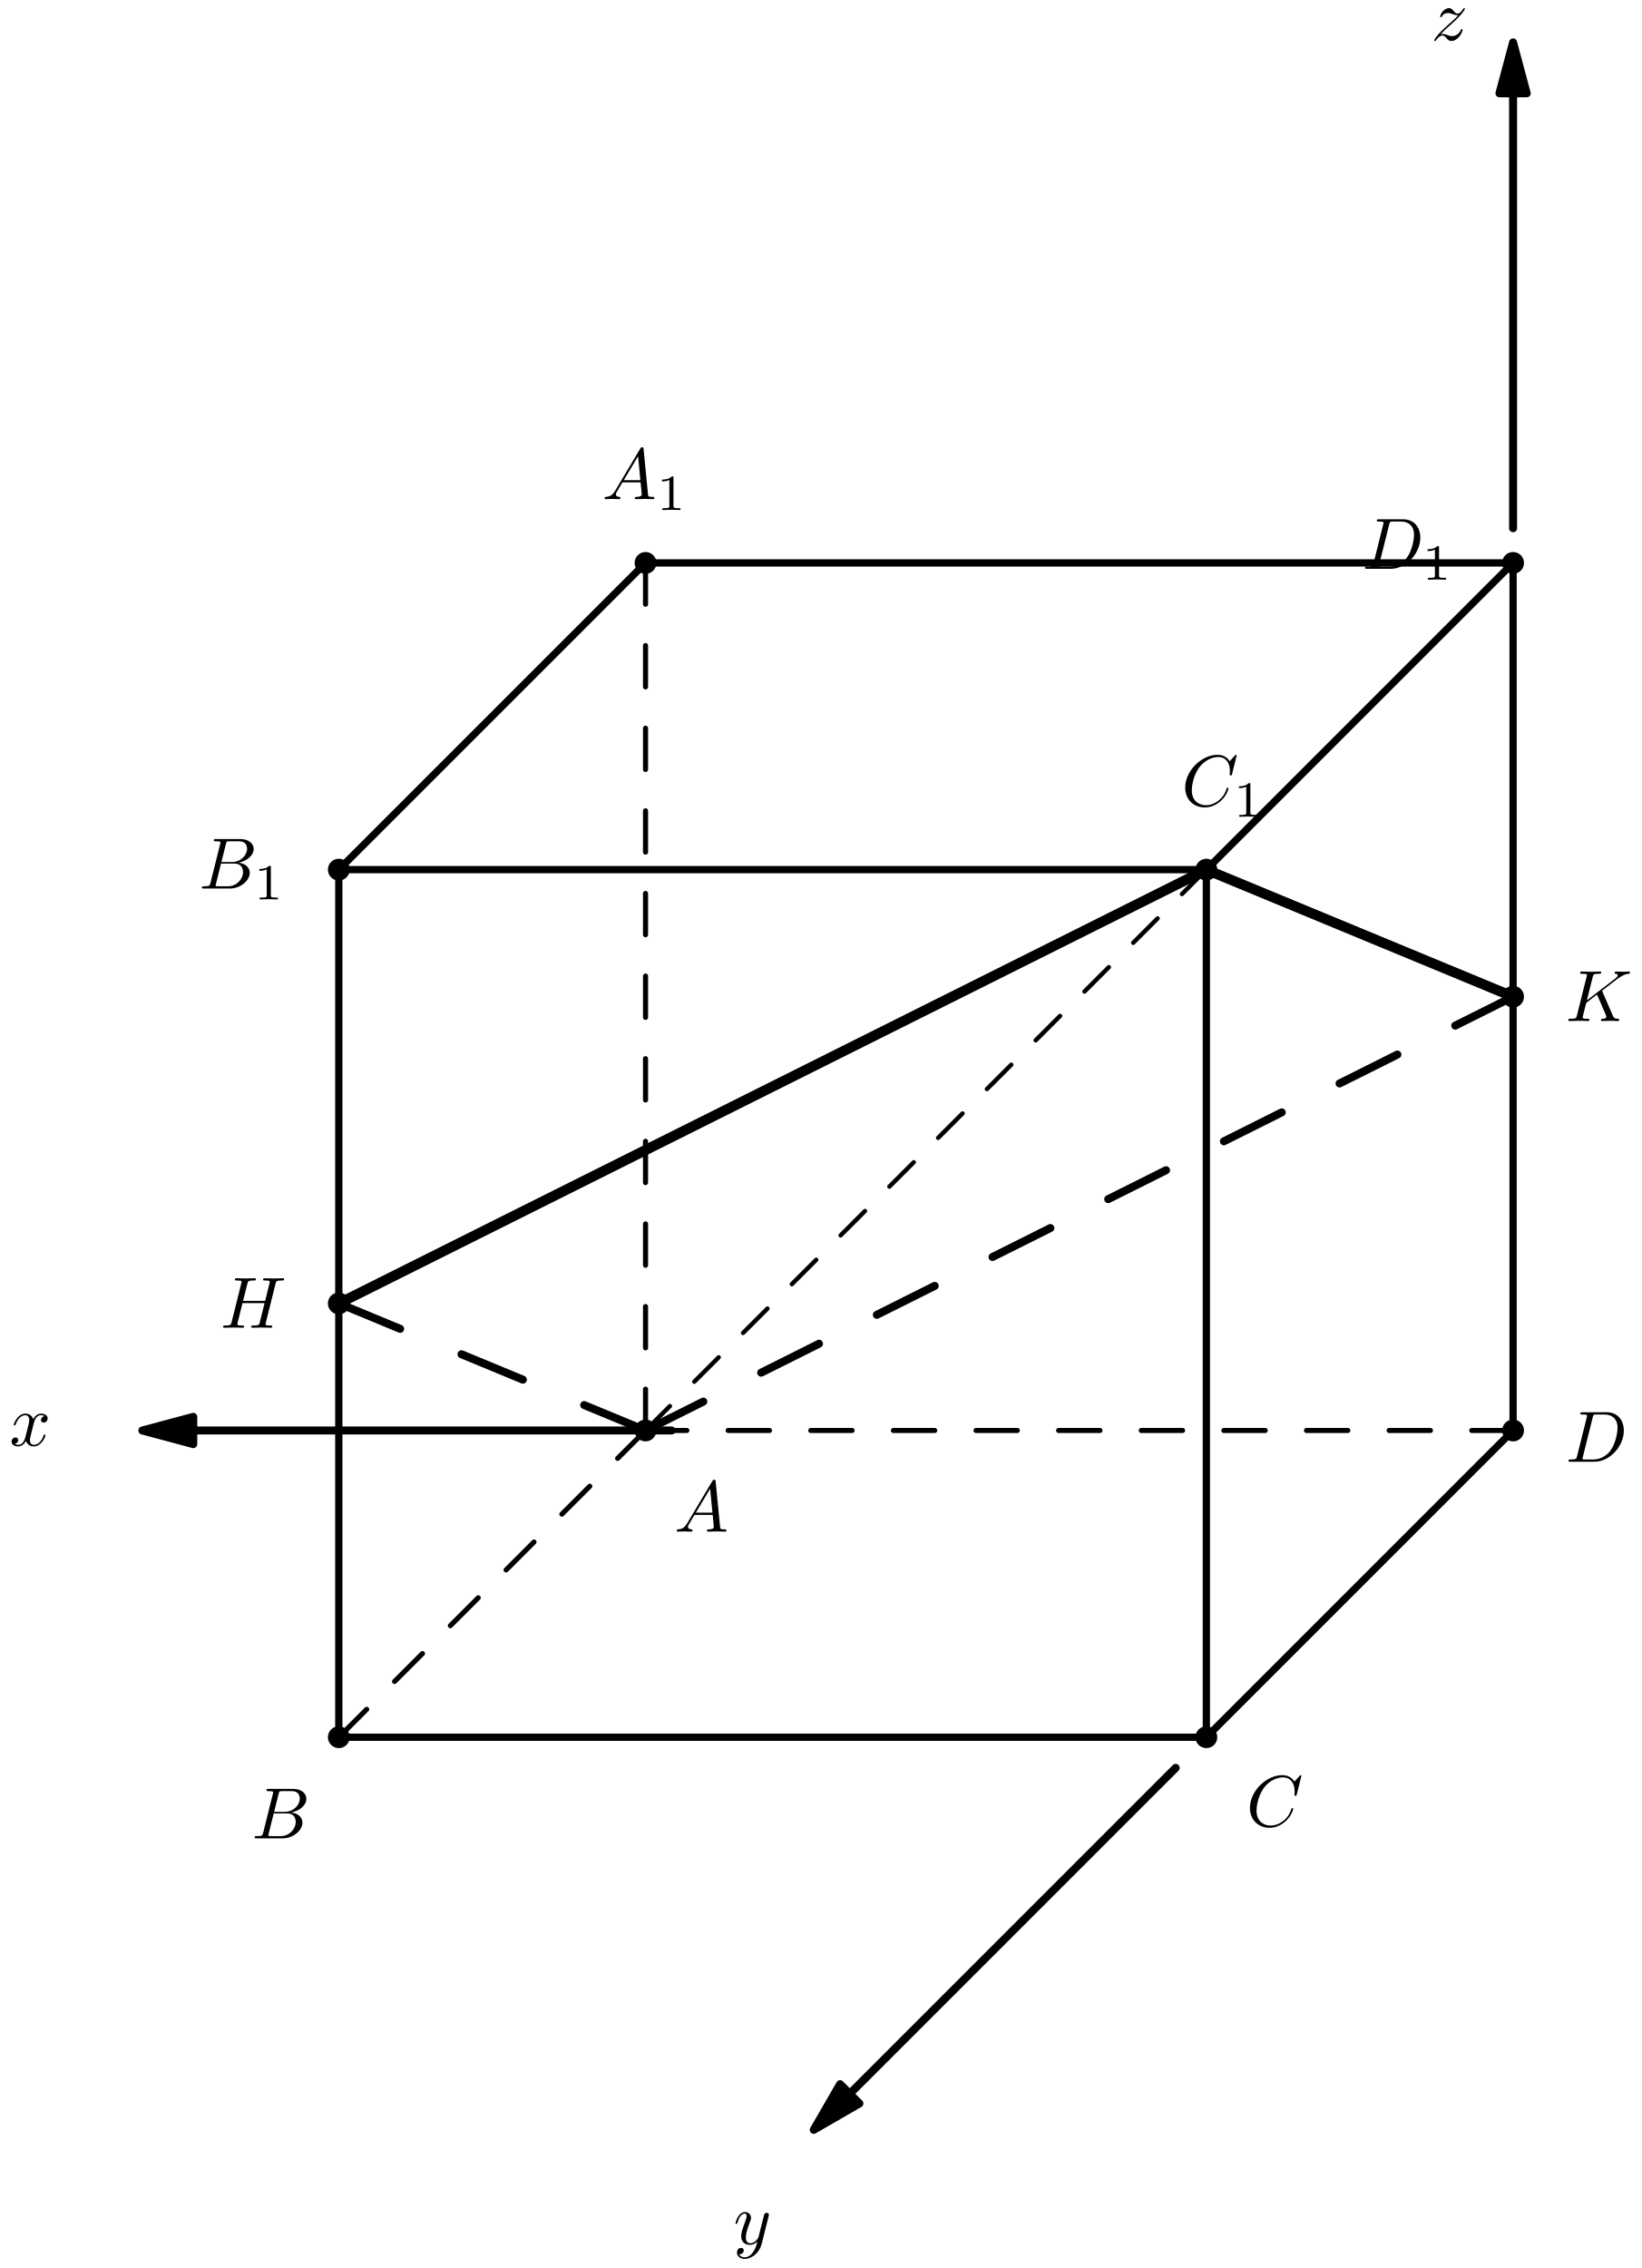
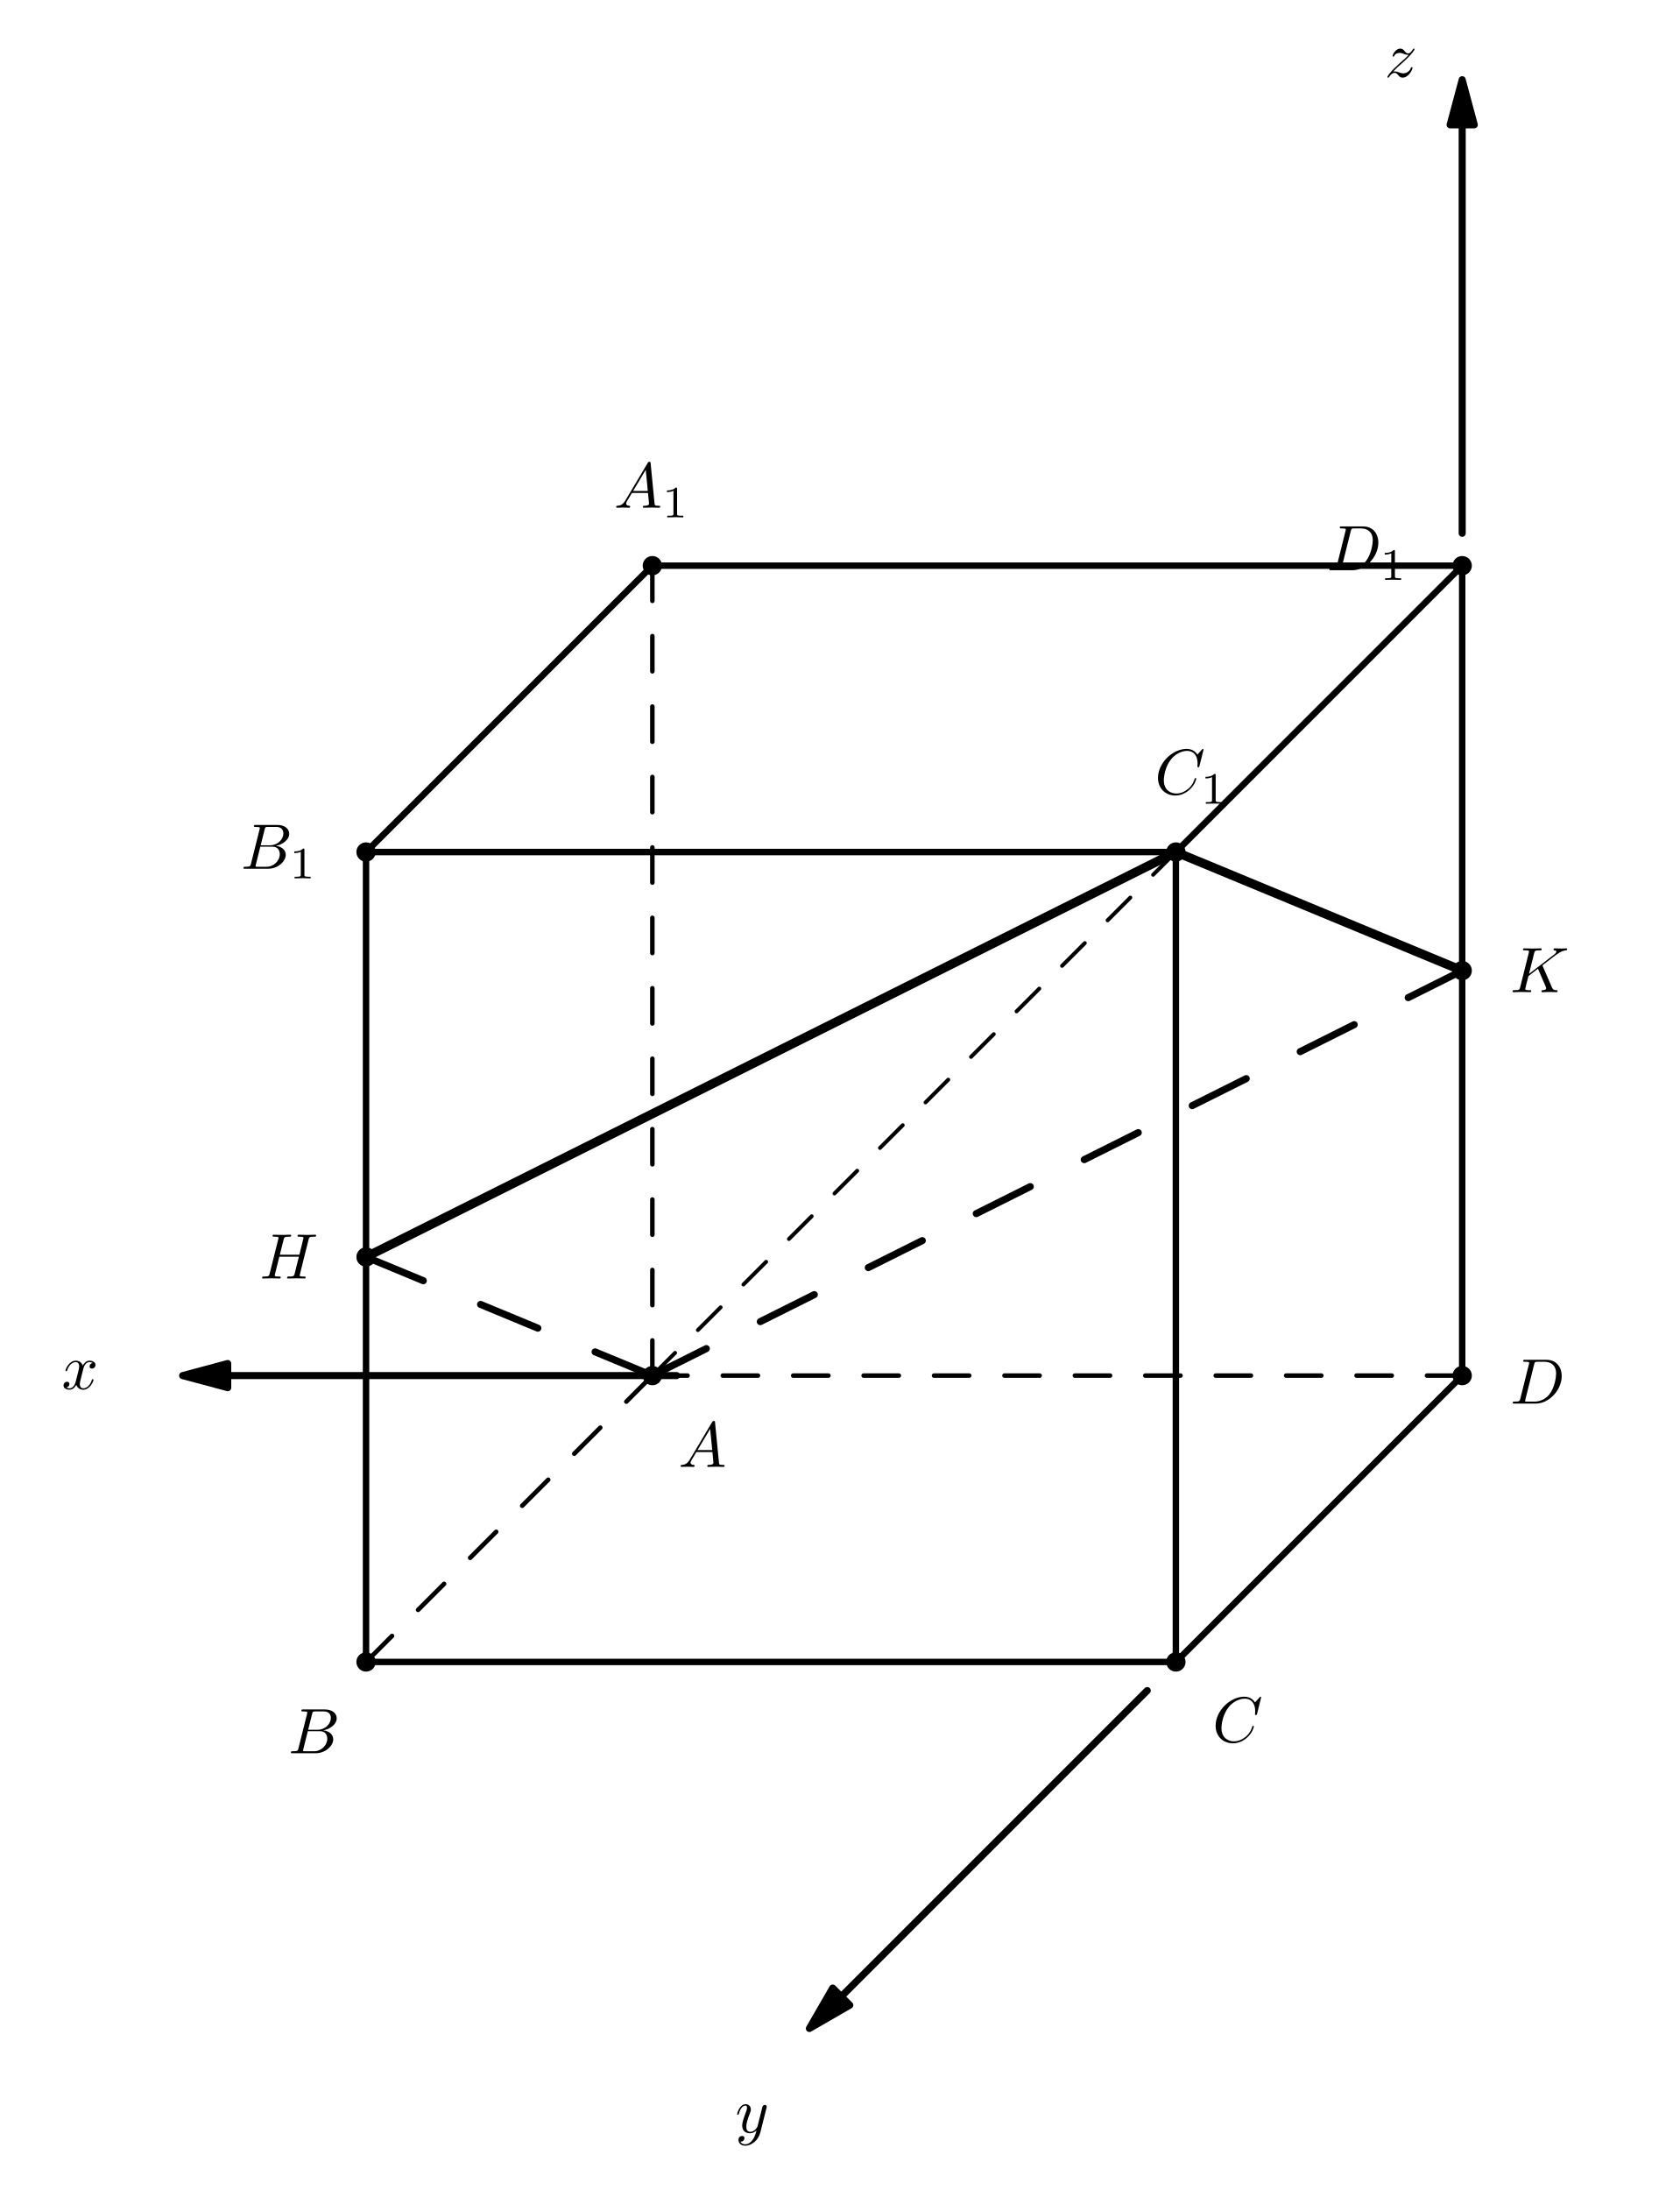
- <svg xmlns="http://www.w3.org/2000/svg" xmlns:xlink="http://www.w3.org/1999/xlink" version="1.1" width="225.711pt" height="311.811pt" viewBox="102.991 292.695 225.711 311.811">
+ <svg xmlns="http://www.w3.org/2000/svg" xmlns:xlink="http://www.w3.org/1999/xlink" version="1.1" width="260.904pt" height="340.157pt" viewBox="113.269 311.996 260.904 340.157">
  <defs>
    <path id="g0-65" d="M1.783-1.146C1.385-.478 .996-.339 .558-.309C.438-.299 .349-.299 .349-.11C.349-.05 .399 0 .478 0C.747 0 1.056-.03 1.335-.03C1.664-.03 2.012 0 2.331 0C2.391 0 2.521 0 2.521-.189C2.521-.299 2.431-.309 2.361-.309C2.132-.329 1.893-.408 1.893-.658C1.893-.777 1.953-.887 2.032-1.026L2.79-2.301H5.29C5.31-2.092 5.45-.737 5.45-.638C5.45-.339 4.932-.309 4.732-.309C4.593-.309 4.493-.309 4.493-.11C4.493 0 4.613 0 4.633 0C5.041 0 5.469-.03 5.878-.03C6.127-.03 6.755 0 7.004 0C7.064 0 7.183 0 7.183-.199C7.183-.309 7.083-.309 6.954-.309C6.336-.309 6.336-.379 6.306-.667L5.699-6.894C5.679-7.093 5.679-7.133 5.509-7.133C5.35-7.133 5.31-7.064 5.25-6.964L1.783-1.146ZM2.979-2.61L4.941-5.898L5.26-2.61H2.979Z" />
    <path id="g0-66" d="M1.594-.777C1.494-.389 1.474-.309 .687-.309C.518-.309 .418-.309 .418-.11C.418 0 .508 0 .687 0H4.244C5.818 0 6.994-1.176 6.994-2.152C6.994-2.869 6.416-3.447 5.45-3.557C6.486-3.746 7.532-4.483 7.532-5.43C7.532-6.167 6.874-6.804 5.679-6.804H2.331C2.142-6.804 2.042-6.804 2.042-6.605C2.042-6.496 2.132-6.496 2.321-6.496C2.341-6.496 2.531-6.496 2.7-6.476C2.879-6.456 2.969-6.446 2.969-6.316C2.969-6.276 2.959-6.247 2.929-6.127L1.594-.777ZM3.098-3.646L3.716-6.117C3.806-6.466 3.826-6.496 4.254-6.496H5.539C6.416-6.496 6.625-5.908 6.625-5.469C6.625-4.593 5.768-3.646 4.553-3.646H3.098ZM2.65-.309C2.511-.309 2.491-.309 2.431-.319C2.331-.329 2.301-.339 2.301-.418C2.301-.448 2.301-.468 2.351-.648L3.039-3.427H4.922C5.878-3.427 6.067-2.69 6.067-2.262C6.067-1.275 5.181-.309 4.005-.309H2.65Z" />
    <path id="g0-67" d="M7.572-6.924C7.572-6.954 7.552-7.024 7.462-7.024C7.432-7.024 7.422-7.014 7.313-6.904L6.615-6.137C6.526-6.276 6.067-7.024 4.961-7.024C2.74-7.024 .498-4.822 .498-2.511C.498-.867 1.674 .219 3.198 .219C4.065 .219 4.822-.179 5.35-.638C6.276-1.455 6.446-2.361 6.446-2.391C6.446-2.491 6.346-2.491 6.326-2.491C6.267-2.491 6.217-2.471 6.197-2.391C6.107-2.102 5.878-1.395 5.191-.817C4.503-.259 3.875-.09 3.357-.09C2.461-.09 1.405-.608 1.405-2.162C1.405-2.73 1.614-4.344 2.61-5.509C3.218-6.217 4.154-6.715 5.041-6.715C6.057-6.715 6.645-5.948 6.645-4.792C6.645-4.394 6.615-4.384 6.615-4.284S6.725-4.184 6.765-4.184C6.894-4.184 6.894-4.204 6.944-4.384L7.572-6.924Z" />
    <path id="g0-68" d="M1.584-.777C1.484-.389 1.465-.309 .677-.309C.508-.309 .399-.309 .399-.12C.399 0 .488 0 .677 0H3.975C6.047 0 8.01-2.102 8.01-4.284C8.01-5.689 7.163-6.804 5.669-6.804H2.321C2.132-6.804 2.022-6.804 2.022-6.615C2.022-6.496 2.112-6.496 2.311-6.496C2.441-6.496 2.62-6.486 2.74-6.476C2.899-6.456 2.959-6.426 2.959-6.316C2.959-6.276 2.949-6.247 2.919-6.127L1.584-.777ZM3.736-6.117C3.826-6.466 3.846-6.496 4.274-6.496H5.34C6.316-6.496 7.143-5.968 7.143-4.653C7.143-4.164 6.944-2.531 6.097-1.435C5.808-1.066 5.021-.309 3.796-.309H2.67C2.531-.309 2.511-.309 2.451-.319C2.351-.329 2.321-.339 2.321-.418C2.321-.448 2.321-.468 2.371-.648L3.736-6.117Z" />
    <path id="g0-72" d="M7.601-6.037C7.691-6.396 7.711-6.496 8.438-6.496C8.697-6.496 8.777-6.496 8.777-6.695C8.777-6.804 8.667-6.804 8.638-6.804C8.359-6.804 7.641-6.775 7.362-6.775C7.073-6.775 6.366-6.804 6.077-6.804C5.998-6.804 5.888-6.804 5.888-6.605C5.888-6.496 5.978-6.496 6.167-6.496C6.187-6.496 6.376-6.496 6.545-6.476C6.725-6.456 6.814-6.446 6.814-6.316C6.814-6.276 6.804-6.257 6.775-6.127L6.177-3.696H3.138L3.726-6.037C3.816-6.396 3.846-6.496 4.563-6.496C4.822-6.496 4.902-6.496 4.902-6.695C4.902-6.804 4.792-6.804 4.762-6.804C4.483-6.804 3.766-6.775 3.487-6.775C3.198-6.775 2.491-6.804 2.202-6.804C2.122-6.804 2.012-6.804 2.012-6.605C2.012-6.496 2.102-6.496 2.291-6.496C2.311-6.496 2.501-6.496 2.67-6.476C2.849-6.456 2.939-6.446 2.939-6.316C2.939-6.276 2.929-6.247 2.899-6.127L1.564-.777C1.465-.389 1.445-.309 .658-.309C.478-.309 .389-.309 .389-.11C.389 0 .508 0 .528 0C.807 0 1.514-.03 1.793-.03C2.002-.03 2.222-.02 2.431-.02C2.65-.02 2.869 0 3.078 0C3.158 0 3.278 0 3.278-.199C3.278-.309 3.188-.309 2.999-.309C2.63-.309 2.351-.309 2.351-.488C2.351-.548 2.371-.598 2.381-.658L3.059-3.387H6.097C5.679-1.733 5.45-.787 5.41-.638C5.31-.319 5.121-.309 4.503-.309C4.354-.309 4.264-.309 4.264-.11C4.264 0 4.384 0 4.403 0C4.682 0 5.39-.03 5.669-.03C5.878-.03 6.097-.02 6.306-.02C6.526-.02 6.745 0 6.954 0C7.034 0 7.153 0 7.153-.199C7.153-.309 7.064-.309 6.874-.309C6.506-.309 6.227-.309 6.227-.488C6.227-.548 6.247-.598 6.257-.658L7.601-6.037Z" />
    <path id="g0-75" d="M5.071-4.025C5.061-4.055 5.021-4.134 5.021-4.164C5.021-4.174 5.2-4.314 5.31-4.394L7.054-5.738C7.99-6.426 8.379-6.466 8.677-6.496C8.757-6.506 8.857-6.516 8.857-6.695C8.857-6.735 8.827-6.804 8.747-6.804C8.528-6.804 8.279-6.775 8.04-6.775C7.681-6.775 7.293-6.804 6.934-6.804C6.864-6.804 6.745-6.804 6.745-6.605C6.745-6.535 6.795-6.506 6.864-6.496C7.083-6.476 7.173-6.426 7.173-6.286C7.173-6.107 6.874-5.878 6.814-5.828L2.929-2.839L3.726-6.037C3.816-6.396 3.836-6.496 4.563-6.496C4.812-6.496 4.902-6.496 4.902-6.695C4.902-6.785 4.822-6.804 4.762-6.804C4.483-6.804 3.766-6.775 3.487-6.775C3.198-6.775 2.491-6.804 2.202-6.804C2.132-6.804 2.002-6.804 2.002-6.615C2.002-6.496 2.092-6.496 2.291-6.496C2.421-6.496 2.6-6.486 2.72-6.476C2.879-6.456 2.939-6.426 2.939-6.316C2.939-6.276 2.929-6.247 2.899-6.127L1.564-.777C1.465-.389 1.445-.309 .658-.309C.488-.309 .379-.309 .379-.12C.379 0 .498 0 .528 0C.807 0 1.514-.03 1.793-.03C2.002-.03 2.222-.02 2.431-.02C2.65-.02 2.869 0 3.078 0C3.148 0 3.278 0 3.278-.199C3.278-.309 3.188-.309 2.999-.309C2.63-.309 2.351-.309 2.351-.488C2.351-.558 2.411-.777 2.441-.927C2.58-1.445 2.71-1.973 2.839-2.491L4.324-3.646L5.479-.966C5.599-.697 5.599-.677 5.599-.618C5.599-.319 5.171-.309 5.081-.309C4.971-.309 4.862-.309 4.862-.11C4.862 0 4.981 0 5.001 0C5.4 0 5.818-.03 6.217-.03C6.436-.03 6.974 0 7.193 0C7.243 0 7.372 0 7.372-.199C7.372-.309 7.263-.309 7.173-.309C6.765-.319 6.635-.408 6.486-.757L5.071-4.025Z" />
    <path id="g0-120" d="M3.328-3.009C3.387-3.268 3.616-4.184 4.314-4.184C4.364-4.184 4.603-4.184 4.812-4.055C4.533-4.005 4.334-3.756 4.334-3.517C4.334-3.357 4.443-3.168 4.712-3.168C4.932-3.168 5.25-3.347 5.25-3.746C5.25-4.264 4.663-4.403 4.324-4.403C3.746-4.403 3.397-3.875 3.278-3.646C3.029-4.304 2.491-4.403 2.202-4.403C1.166-4.403 .598-3.118 .598-2.869C.598-2.77 .697-2.77 .717-2.77C.797-2.77 .827-2.79 .847-2.879C1.186-3.935 1.843-4.184 2.182-4.184C2.371-4.184 2.72-4.095 2.72-3.517C2.72-3.208 2.55-2.54 2.182-1.146C2.022-.528 1.674-.11 1.235-.11C1.176-.11 .946-.11 .737-.239C.986-.289 1.205-.498 1.205-.777C1.205-1.046 .986-1.126 .837-1.126C.538-1.126 .289-.867 .289-.548C.289-.09 .787 .11 1.225 .11C1.883 .11 2.242-.588 2.271-.648C2.391-.279 2.75 .11 3.347 .11C4.374 .11 4.941-1.176 4.941-1.425C4.941-1.524 4.852-1.524 4.822-1.524C4.732-1.524 4.712-1.484 4.692-1.415C4.364-.349 3.686-.11 3.367-.11C2.979-.11 2.819-.428 2.819-.767C2.819-.986 2.879-1.205 2.989-1.644L3.328-3.009Z" />
    <path id="g0-121" d="M4.842-3.796C4.882-3.935 4.882-3.955 4.882-4.025C4.882-4.204 4.742-4.294 4.593-4.294C4.493-4.294 4.334-4.234 4.244-4.085C4.224-4.035 4.144-3.726 4.105-3.547C4.035-3.288 3.965-3.019 3.905-2.75L3.457-.956C3.417-.807 2.989-.11 2.331-.11C1.823-.11 1.714-.548 1.714-.917C1.714-1.375 1.883-1.993 2.222-2.869C2.381-3.278 2.421-3.387 2.421-3.587C2.421-4.035 2.102-4.403 1.604-4.403C.658-4.403 .289-2.959 .289-2.869C.289-2.77 .389-2.77 .408-2.77C.508-2.77 .518-2.79 .568-2.949C.837-3.885 1.235-4.184 1.574-4.184C1.654-4.184 1.823-4.184 1.823-3.866C1.823-3.616 1.724-3.357 1.654-3.168C1.255-2.112 1.076-1.544 1.076-1.076C1.076-.189 1.704 .11 2.291 .11C2.68 .11 3.019-.06 3.298-.339C3.168 .179 3.049 .667 2.65 1.196C2.391 1.534 2.012 1.823 1.554 1.823C1.415 1.823 .966 1.793 .797 1.405C.956 1.405 1.086 1.405 1.225 1.285C1.325 1.196 1.425 1.066 1.425 .877C1.425 .568 1.156 .528 1.056 .528C.827 .528 .498 .687 .498 1.176C.498 1.674 .936 2.042 1.554 2.042C2.58 2.042 3.606 1.136 3.885 .01L4.842-3.796Z" />
    <path id="g0-122" d="M1.325-.827C1.863-1.405 2.152-1.654 2.511-1.963C2.511-1.973 3.128-2.501 3.487-2.859C4.433-3.786 4.653-4.264 4.653-4.304C4.653-4.403 4.563-4.403 4.543-4.403C4.473-4.403 4.443-4.384 4.394-4.294C4.095-3.816 3.885-3.656 3.646-3.656S3.288-3.806 3.138-3.975C2.949-4.204 2.78-4.403 2.451-4.403C1.704-4.403 1.245-3.477 1.245-3.268C1.245-3.218 1.275-3.158 1.365-3.158S1.474-3.208 1.494-3.268C1.684-3.726 2.262-3.736 2.341-3.736C2.55-3.736 2.74-3.666 2.969-3.587C3.367-3.437 3.477-3.437 3.736-3.437C3.377-3.009 2.54-2.291 2.351-2.132L1.455-1.295C.777-.628 .428-.06 .428 .01C.428 .11 .528 .11 .548 .11C.628 .11 .648 .09 .707-.02C.936-.369 1.235-.638 1.554-.638C1.783-.638 1.883-.548 2.132-.259C2.301-.05 2.481 .11 2.77 .11C3.756 .11 4.334-1.156 4.334-1.425C4.334-1.474 4.294-1.524 4.214-1.524C4.125-1.524 4.105-1.465 4.075-1.395C3.846-.747 3.208-.558 2.879-.558C2.68-.558 2.501-.618 2.291-.687C1.953-.817 1.803-.857 1.594-.857C1.574-.857 1.415-.857 1.325-.827Z" />
    <path id="g1-49" d="M2.336-4.435C2.336-4.624 2.322-4.631 2.127-4.631C1.681-4.191 1.046-4.184 .76-4.184V-3.933C.928-3.933 1.388-3.933 1.771-4.129V-.572C1.771-.342 1.771-.251 1.074-.251H.809V0C.934-.007 1.792-.028 2.05-.028C2.267-.028 3.145-.007 3.299 0V-.251H3.034C2.336-.251 2.336-.342 2.336-.572V-4.435Z" />
  </defs>
  <g id="page1">
-     <g transform="translate(102.991 292.695)scale(.996264)">
-       <path d="M89.084 197.404L46.756 239.732" fill="none" stroke="#000000" stroke-dasharray="5.442,5.442" stroke-linecap="round" stroke-linejoin="round" stroke-miterlimit="10.037" stroke-width="0.703" />
+     <g transform="translate(113.269 311.996)scale(.996264)">
+       <path d="M101.716 214.463L57.073 259.106" fill="none" stroke="#000000" stroke-dasharray="5.74,5.74" stroke-linecap="round" stroke-linejoin="round" stroke-miterlimit="10.037" stroke-width="0.703" />
    </g>
-     <g transform="translate(102.991 292.695)scale(.996264)">
-       <path d="M89.084 197.404H208.807" fill="none" stroke="#000000" stroke-dasharray="5.701,5.701" stroke-linecap="round" stroke-linejoin="round" stroke-miterlimit="10.037" stroke-width="0.703" />
+     <g transform="translate(113.269 311.996)scale(.996264)">
+       <path d="M101.716 214.463H227.987" fill="none" stroke="#000000" stroke-dasharray="5.49,5.49" stroke-linecap="round" stroke-linejoin="round" stroke-miterlimit="10.037" stroke-width="0.703" />
    </g>
-     <g transform="translate(102.991 292.695)scale(.996264)">
-       <path d="M89.084 197.404V77.682" fill="none" stroke="#000000" stroke-dasharray="5.701,5.701" stroke-linecap="round" stroke-linejoin="round" stroke-miterlimit="10.037" stroke-width="0.703" />
+     <g transform="translate(113.269 311.996)scale(.996264)">
+       <path d="M101.716 214.463V88.192" fill="none" stroke="#000000" stroke-dasharray="5.49,5.49" stroke-linecap="round" stroke-linejoin="round" stroke-miterlimit="10.037" stroke-width="0.703" />
    </g>
-     <g transform="translate(102.991 292.695)scale(.996264)">
-       <path d="M89.084 77.682L46.756 120.01" fill="none" stroke="#000000" stroke-linecap="round" stroke-linejoin="round" stroke-miterlimit="10.037" stroke-width="1.004" />
+     <g transform="translate(113.269 311.996)scale(.996264)">
+       <path d="M101.716 88.192L57.073 132.835" fill="none" stroke="#000000" stroke-linecap="round" stroke-linejoin="round" stroke-miterlimit="10.037" stroke-width="1.004" />
    </g>
-     <g transform="translate(102.991 292.695)scale(.996264)">
-       <path d="M46.756 120.01H166.478" fill="none" stroke="#000000" stroke-linecap="round" stroke-linejoin="round" stroke-miterlimit="10.037" stroke-width="1.004" />
+     <g transform="translate(113.269 311.996)scale(.996264)">
+       <path d="M57.073 132.835H183.344" fill="none" stroke="#000000" stroke-linecap="round" stroke-linejoin="round" stroke-miterlimit="10.037" stroke-width="1.004" />
    </g>
-     <g transform="translate(102.991 292.695)scale(.996264)">
-       <path d="M166.478 120.01L208.807 77.682" fill="none" stroke="#000000" stroke-linecap="round" stroke-linejoin="round" stroke-miterlimit="10.037" stroke-width="1.004" />
+     <g transform="translate(113.269 311.996)scale(.996264)">
+       <path d="M183.344 132.835L227.987 88.192" fill="none" stroke="#000000" stroke-linecap="round" stroke-linejoin="round" stroke-miterlimit="10.037" stroke-width="1.004" />
    </g>
-     <g transform="translate(102.991 292.695)scale(.996264)">
-       <path d="M208.807 77.682H89.084" fill="none" stroke="#000000" stroke-linecap="round" stroke-linejoin="round" stroke-miterlimit="10.037" stroke-width="1.004" />
+     <g transform="translate(113.269 311.996)scale(.996264)">
+       <path d="M227.987 88.192H101.716" fill="none" stroke="#000000" stroke-linecap="round" stroke-linejoin="round" stroke-miterlimit="10.037" stroke-width="1.004" />
    </g>
-     <g transform="translate(102.991 292.695)scale(.996264)">
-       <path d="M46.756 239.732V120.01" fill="none" stroke="#000000" stroke-linecap="round" stroke-linejoin="round" stroke-miterlimit="10.037" stroke-width="1.004" />
+     <g transform="translate(113.269 311.996)scale(.996264)">
+       <path d="M57.073 259.106V132.835" fill="none" stroke="#000000" stroke-linecap="round" stroke-linejoin="round" stroke-miterlimit="10.037" stroke-width="1.004" />
    </g>
-     <g transform="translate(102.991 292.695)scale(.996264)">
-       <path d="M166.478 239.732V120.01" fill="none" stroke="#000000" stroke-linecap="round" stroke-linejoin="round" stroke-miterlimit="10.037" stroke-width="1.004" />
+     <g transform="translate(113.269 311.996)scale(.996264)">
+       <path d="M183.344 259.106V132.835" fill="none" stroke="#000000" stroke-linecap="round" stroke-linejoin="round" stroke-miterlimit="10.037" stroke-width="1.004" />
    </g>
-     <g transform="translate(102.991 292.695)scale(.996264)">
-       <path d="M208.807 197.404V77.682" fill="none" stroke="#000000" stroke-linecap="round" stroke-linejoin="round" stroke-miterlimit="10.037" stroke-width="1.004" />
+     <g transform="translate(113.269 311.996)scale(.996264)">
+       <path d="M227.987 214.463V88.192" fill="none" stroke="#000000" stroke-linecap="round" stroke-linejoin="round" stroke-miterlimit="10.037" stroke-width="1.004" />
    </g>
-     <g transform="translate(102.991 292.695)scale(.996264)">
-       <path d="M46.756 239.732H166.478" fill="none" stroke="#000000" stroke-linecap="round" stroke-linejoin="round" stroke-miterlimit="10.037" stroke-width="1.004" />
+     <g transform="translate(113.269 311.996)scale(.996264)">
+       <path d="M57.073 259.106H183.344" fill="none" stroke="#000000" stroke-linecap="round" stroke-linejoin="round" stroke-miterlimit="10.037" stroke-width="1.004" />
    </g>
-     <g transform="translate(102.991 292.695)scale(.996264)">
-       <path d="M166.478 239.732L208.807 197.404" fill="none" stroke="#000000" stroke-linecap="round" stroke-linejoin="round" stroke-miterlimit="10.037" stroke-width="1.004" />
+     <g transform="translate(113.269 311.996)scale(.996264)">
+       <path d="M183.344 259.106L227.987 214.463" fill="none" stroke="#000000" stroke-linecap="round" stroke-linejoin="round" stroke-miterlimit="10.037" stroke-width="1.004" />
    </g>
-     <g transform="translate(102.991 292.695)scale(.996264)">
-       <path d="M89.084 197.404L46.756 179.871" fill="none" stroke="#000000" stroke-dasharray="9.163,9.163" stroke-linecap="round" stroke-linejoin="round" stroke-miterlimit="10.037" stroke-width="1.104" />
+     <g transform="translate(113.269 311.996)scale(.996264)">
+       <path d="M101.716 214.463L57.073 195.971" fill="none" stroke="#000000" stroke-dasharray="9.664,9.664" stroke-linecap="round" stroke-linejoin="round" stroke-miterlimit="10.037" stroke-width="1.104" />
    </g>
-     <g transform="translate(102.991 292.695)scale(.996264)">
-       <path d="M208.807 137.543L89.084 197.404" fill="none" stroke="#000000" stroke-dasharray="8.924,8.924" stroke-linecap="round" stroke-linejoin="round" stroke-miterlimit="10.037" stroke-width="1.104" />
+     <g transform="translate(113.269 311.996)scale(.996264)">
+       <path d="M227.987 151.327L101.716 214.463" fill="none" stroke="#000000" stroke-dasharray="9.412,9.412" stroke-linecap="round" stroke-linejoin="round" stroke-miterlimit="10.037" stroke-width="1.104" />
    </g>
-     <g transform="translate(102.991 292.695)scale(.996264)">
-       <path d="M46.756 179.871L166.478 120.01" fill="none" stroke="#000000" stroke-linecap="round" stroke-linejoin="round" stroke-miterlimit="10.037" stroke-width="1.405" />
+     <g transform="translate(113.269 311.996)scale(.996264)">
+       <path d="M57.073 195.971L183.344 132.835" fill="none" stroke="#000000" stroke-linecap="round" stroke-linejoin="round" stroke-miterlimit="10.037" stroke-width="1.405" />
    </g>
-     <g transform="translate(102.991 292.695)scale(.996264)">
-       <path d="M166.478 120.01L208.807 137.543" fill="none" stroke="#000000" stroke-linecap="round" stroke-linejoin="round" stroke-miterlimit="10.037" stroke-width="1.405" />
+     <g transform="translate(113.269 311.996)scale(.996264)">
+       <path d="M183.344 132.835L227.987 151.327" fill="none" stroke="#000000" stroke-linecap="round" stroke-linejoin="round" stroke-miterlimit="10.037" stroke-width="1.405" />
    </g>
-     <g transform="translate(102.991 292.695)scale(.996264)">
-       <path d="M89.084 197.404L166.478 120.01" fill="none" stroke="#000000" stroke-dasharray="4.759,4.759" stroke-linecap="round" stroke-linejoin="round" stroke-miterlimit="10.037" stroke-width="0.602" />
+     <g transform="translate(113.269 311.996)scale(.996264)">
+       <path d="M101.716 214.463L183.344 132.835" fill="none" stroke="#000000" stroke-dasharray="5.019,5.019" stroke-linecap="round" stroke-linejoin="round" stroke-miterlimit="10.037" stroke-width="0.602" />
    </g>
-     <g transform="translate(102.991 292.695)scale(.996264)">
-       <path d="M26.671 197.404H92.676" fill="none" stroke="#000000" stroke-linecap="round" stroke-linejoin="round" stroke-miterlimit="10.037" stroke-width="1.104" />
+     <g transform="translate(113.269 311.996)scale(.996264)">
+       <path d="M35.505 214.463H105.504" fill="none" stroke="#000000" stroke-linecap="round" stroke-linejoin="round" stroke-miterlimit="10.037" stroke-width="1.104" />
    </g>
-     <g transform="translate(102.991 292.695)scale(.996264)">
-       <path d="M19.645 197.404L26.671 199.287V195.522L19.645 197.404Z" fill="#000000" />
+     <g transform="translate(113.269 311.996)scale(.996264)">
+       <path d="M28.479 214.463L35.505 216.345V212.58L28.479 214.463Z" fill="#000000" />
    </g>
-     <g transform="translate(102.991 292.695)scale(.996264)">
-       <path d="M19.645 197.404L26.671 199.287V195.522L19.645 197.404Z" fill="none" stroke="#000000" stroke-linecap="round" stroke-linejoin="round" stroke-miterlimit="10.037" stroke-width="1.104" />
+     <g transform="translate(113.269 311.996)scale(.996264)">
+       <path d="M28.479 214.463L35.505 216.345V212.58L28.479 214.463Z" fill="none" stroke="#000000" stroke-linecap="round" stroke-linejoin="round" stroke-miterlimit="10.037" stroke-width="1.104" />
    </g>
-     <use x="104.291" y="491.446" xlink:href="#g0-120" />
-     <g transform="translate(102.991 292.695)scale(.996264)">
-       <path d="M117.266 288.944L162.245 243.965" fill="none" stroke="#000000" stroke-linecap="round" stroke-linejoin="round" stroke-miterlimit="10.037" stroke-width="1.104" />
+     <use x="122.848" y="527.742" xlink:href="#g0-120" />
+     <g transform="translate(113.269 311.996)scale(.996264)">
+       <path d="M131.168 311.281L178.879 263.57" fill="none" stroke="#000000" stroke-linecap="round" stroke-linejoin="round" stroke-miterlimit="10.037" stroke-width="1.104" />
    </g>
-     <g transform="translate(102.991 292.695)scale(.996264)">
-       <path d="M112.298 293.913L118.598 290.276L115.935 287.613L112.298 293.913Z" fill="#000000" />
+     <g transform="translate(113.269 311.996)scale(.996264)">
+       <path d="M126.2 316.25L132.5 312.613L129.837 309.95L126.2 316.25Z" fill="#000000" />
    </g>
-     <g transform="translate(102.991 292.695)scale(.996264)">
-       <path d="M112.298 293.913L118.598 290.276L115.935 287.613L112.298 293.913Z" fill="none" stroke="#000000" stroke-linecap="round" stroke-linejoin="round" stroke-miterlimit="10.037" stroke-width="1.104" />
+     <g transform="translate(113.269 311.996)scale(.996264)">
+       <path d="M126.2 316.25L132.5 312.613L129.837 309.95L126.2 316.25Z" fill="none" stroke="#000000" stroke-linecap="round" stroke-linejoin="round" stroke-miterlimit="10.037" stroke-width="1.104" />
    </g>
-     <use x="203.818" y="601.213" xlink:href="#g0-121" />
-     <g transform="translate(102.991 292.695)scale(.996264)">
-       <path d="M208.807 12.875V72.893" fill="none" stroke="#000000" stroke-linecap="round" stroke-linejoin="round" stroke-miterlimit="10.037" stroke-width="1.104" />
+     <use x="227.485" y="643.229" xlink:href="#g0-121" />
+     <g transform="translate(113.269 311.996)scale(.996264)">
+       <path d="M227.987 19.456V83.141" fill="none" stroke="#000000" stroke-linecap="round" stroke-linejoin="round" stroke-miterlimit="10.037" stroke-width="1.104" />
    </g>
-     <g transform="translate(102.991 292.695)scale(.996264)">
-       <path d="M208.807 5.848L206.924 12.875H210.689L208.807 5.848Z" fill="#000000" />
+     <g transform="translate(113.269 311.996)scale(.996264)">
+       <path d="M227.987 12.429L226.104 19.456H229.87L227.987 12.429Z" fill="#000000" />
    </g>
-     <g transform="translate(102.991 292.695)scale(.996264)">
-       <path d="M208.807 5.848L206.924 12.875H210.689L208.807 5.848Z" fill="none" stroke="#000000" stroke-linecap="round" stroke-linejoin="round" stroke-miterlimit="10.037" stroke-width="1.104" />
+     <g transform="translate(113.269 311.996)scale(.996264)">
+       <path d="M227.987 12.429L226.104 19.456H229.87L227.987 12.429Z" fill="none" stroke="#000000" stroke-linecap="round" stroke-linejoin="round" stroke-miterlimit="10.037" stroke-width="1.104" />
    </g>
-     <use x="299.747" y="298.221" xlink:href="#g0-122" />
-     <g transform="translate(102.991 292.695)scale(.996264)">
-       <circle cx="89.084" cy="197.404" fill="#000000" r="1.506" />
+     <use x="328.352" y="323.948" xlink:href="#g0-122" />
+     <g transform="translate(113.269 311.996)scale(.996264)">
+       <circle cx="101.716" cy="214.463" fill="#000000" r="1.506" />
    </g>
-     <g transform="translate(102.991 292.695)scale(.996264)">
-       <circle cx="46.756" cy="239.732" fill="#000000" r="1.506" />
+     <g transform="translate(113.269 311.996)scale(.996264)">
+       <circle cx="57.073" cy="259.106" fill="#000000" r="1.506" />
    </g>
-     <g transform="translate(102.991 292.695)scale(.996264)">
-       <circle cx="166.478" cy="239.732" fill="#000000" r="1.506" />
+     <g transform="translate(113.269 311.996)scale(.996264)">
+       <circle cx="183.344" cy="259.106" fill="#000000" r="1.506" />
    </g>
-     <g transform="translate(102.991 292.695)scale(.996264)">
-       <circle cx="208.807" cy="197.404" fill="#000000" r="1.506" />
+     <g transform="translate(113.269 311.996)scale(.996264)">
+       <circle cx="227.987" cy="214.463" fill="#000000" r="1.506" />
    </g>
-     <g transform="translate(102.991 292.695)scale(.996264)">
-       <circle cx="89.084" cy="77.682" fill="#000000" r="1.506" />
+     <g transform="translate(113.269 311.996)scale(.996264)">
+       <circle cx="101.716" cy="88.192" fill="#000000" r="1.506" />
    </g>
-     <g transform="translate(102.991 292.695)scale(.996264)">
-       <circle cx="46.756" cy="120.01" fill="#000000" r="1.506" />
+     <g transform="translate(113.269 311.996)scale(.996264)">
+       <circle cx="57.073" cy="132.835" fill="#000000" r="1.506" />
    </g>
-     <g transform="translate(102.991 292.695)scale(.996264)">
-       <circle cx="166.478" cy="120.01" fill="#000000" r="1.506" />
+     <g transform="translate(113.269 311.996)scale(.996264)">
+       <circle cx="183.344" cy="132.835" fill="#000000" r="1.506" />
    </g>
-     <g transform="translate(102.991 292.695)scale(.996264)">
-       <circle cx="208.807" cy="77.682" fill="#000000" r="1.506" />
+     <g transform="translate(113.269 311.996)scale(.996264)">
+       <circle cx="227.987" cy="88.192" fill="#000000" r="1.506" />
    </g>
-     <g transform="translate(102.991 292.695)scale(.996264)">
-       <circle cx="46.756" cy="179.871" fill="#000000" r="1.506" />
+     <g transform="translate(113.269 311.996)scale(.996264)">
+       <circle cx="57.073" cy="195.971" fill="#000000" r="1.506" />
    </g>
-     <g transform="translate(102.991 292.695)scale(.996264)">
-       <circle cx="208.807" cy="137.543" fill="#000000" r="1.506" />
+     <g transform="translate(113.269 311.996)scale(.996264)">
+       <circle cx="227.987" cy="151.327" fill="#000000" r="1.506" />
    </g>
-     <use x="185.775" y="361.318" xlink:href="#g0-65" />
-     <use x="193.247" y="362.813" xlink:href="#g1-49" />
-     <use x="130.335" y="414.853" xlink:href="#g0-66" />
-     <use x="137.892" y="416.348" xlink:href="#g1-49" />
-     <use x="265.441" y="403.488" xlink:href="#g0-67" />
-     <use x="272.562" y="404.983" xlink:href="#g1-49" />
-     <use x="290.254" y="370.894" xlink:href="#g0-68" />
-     <use x="298.502" y="372.389" xlink:href="#g1-49" />
-     <use x="195.684" y="503.268" xlink:href="#g0-65" />
-     <use x="137.581" y="545.438" xlink:href="#g0-66" />
-     <use x="274.34" y="543.769" xlink:href="#g0-67" />
-     <use x="318.235" y="493.66" xlink:href="#g0-68" />
-     <use x="133.271" y="475.238" xlink:href="#g0-72" />
-     <use x="318.235" y="433.068" xlink:href="#g0-75" />
+     <use x="208.638" y="390.862" xlink:href="#g0-65" />
+     <use x="216.11" y="392.356" xlink:href="#g1-49" />
+     <use x="150.664" y="446.932" xlink:href="#g0-66" />
+     <use x="158.221" y="448.426" xlink:href="#g1-49" />
+     <use x="292.653" y="435.339" xlink:href="#g0-67" />
+     <use x="299.773" y="436.833" xlink:href="#g1-49" />
+     <use x="319.367" y="400.568" xlink:href="#g0-68" />
+     <use x="327.616" y="402.063" xlink:href="#g1-49" />
+     <use x="218.645" y="539.838" xlink:href="#g0-65" />
+     <use x="158.04" y="584.315" xlink:href="#g0-66" />
+     <use x="301.603" y="582.554" xlink:href="#g0-67" />
+     <use x="347.851" y="530.008" xlink:href="#g0-68" />
+     <use x="153.599" y="510.579" xlink:href="#g0-72" />
+     <use x="347.851" y="466.102" xlink:href="#g0-75" />
  </g>
</svg>
